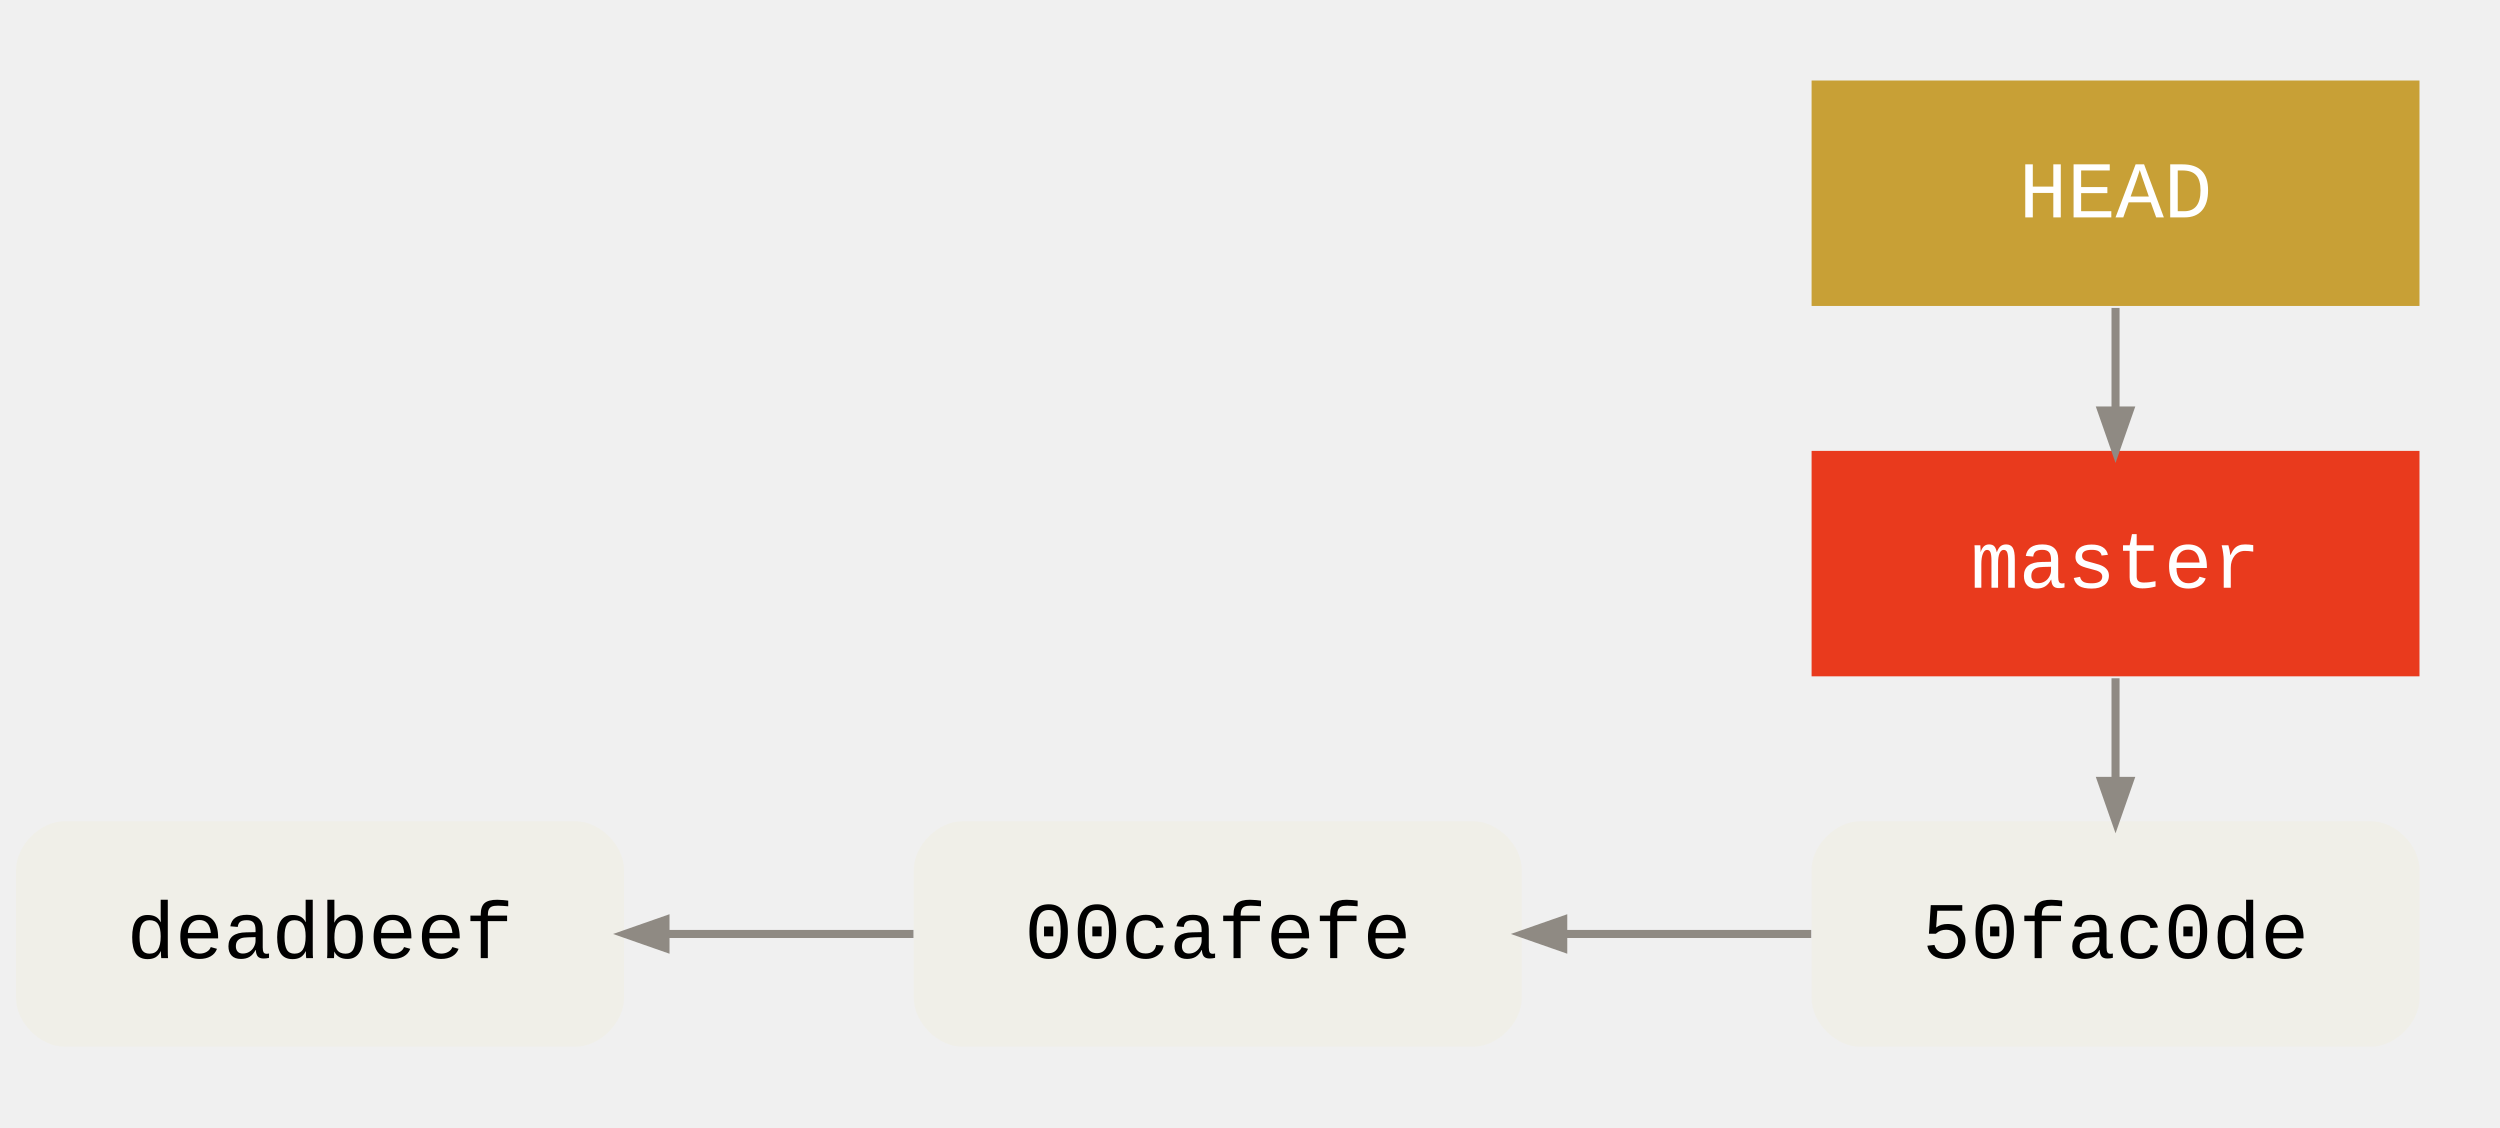
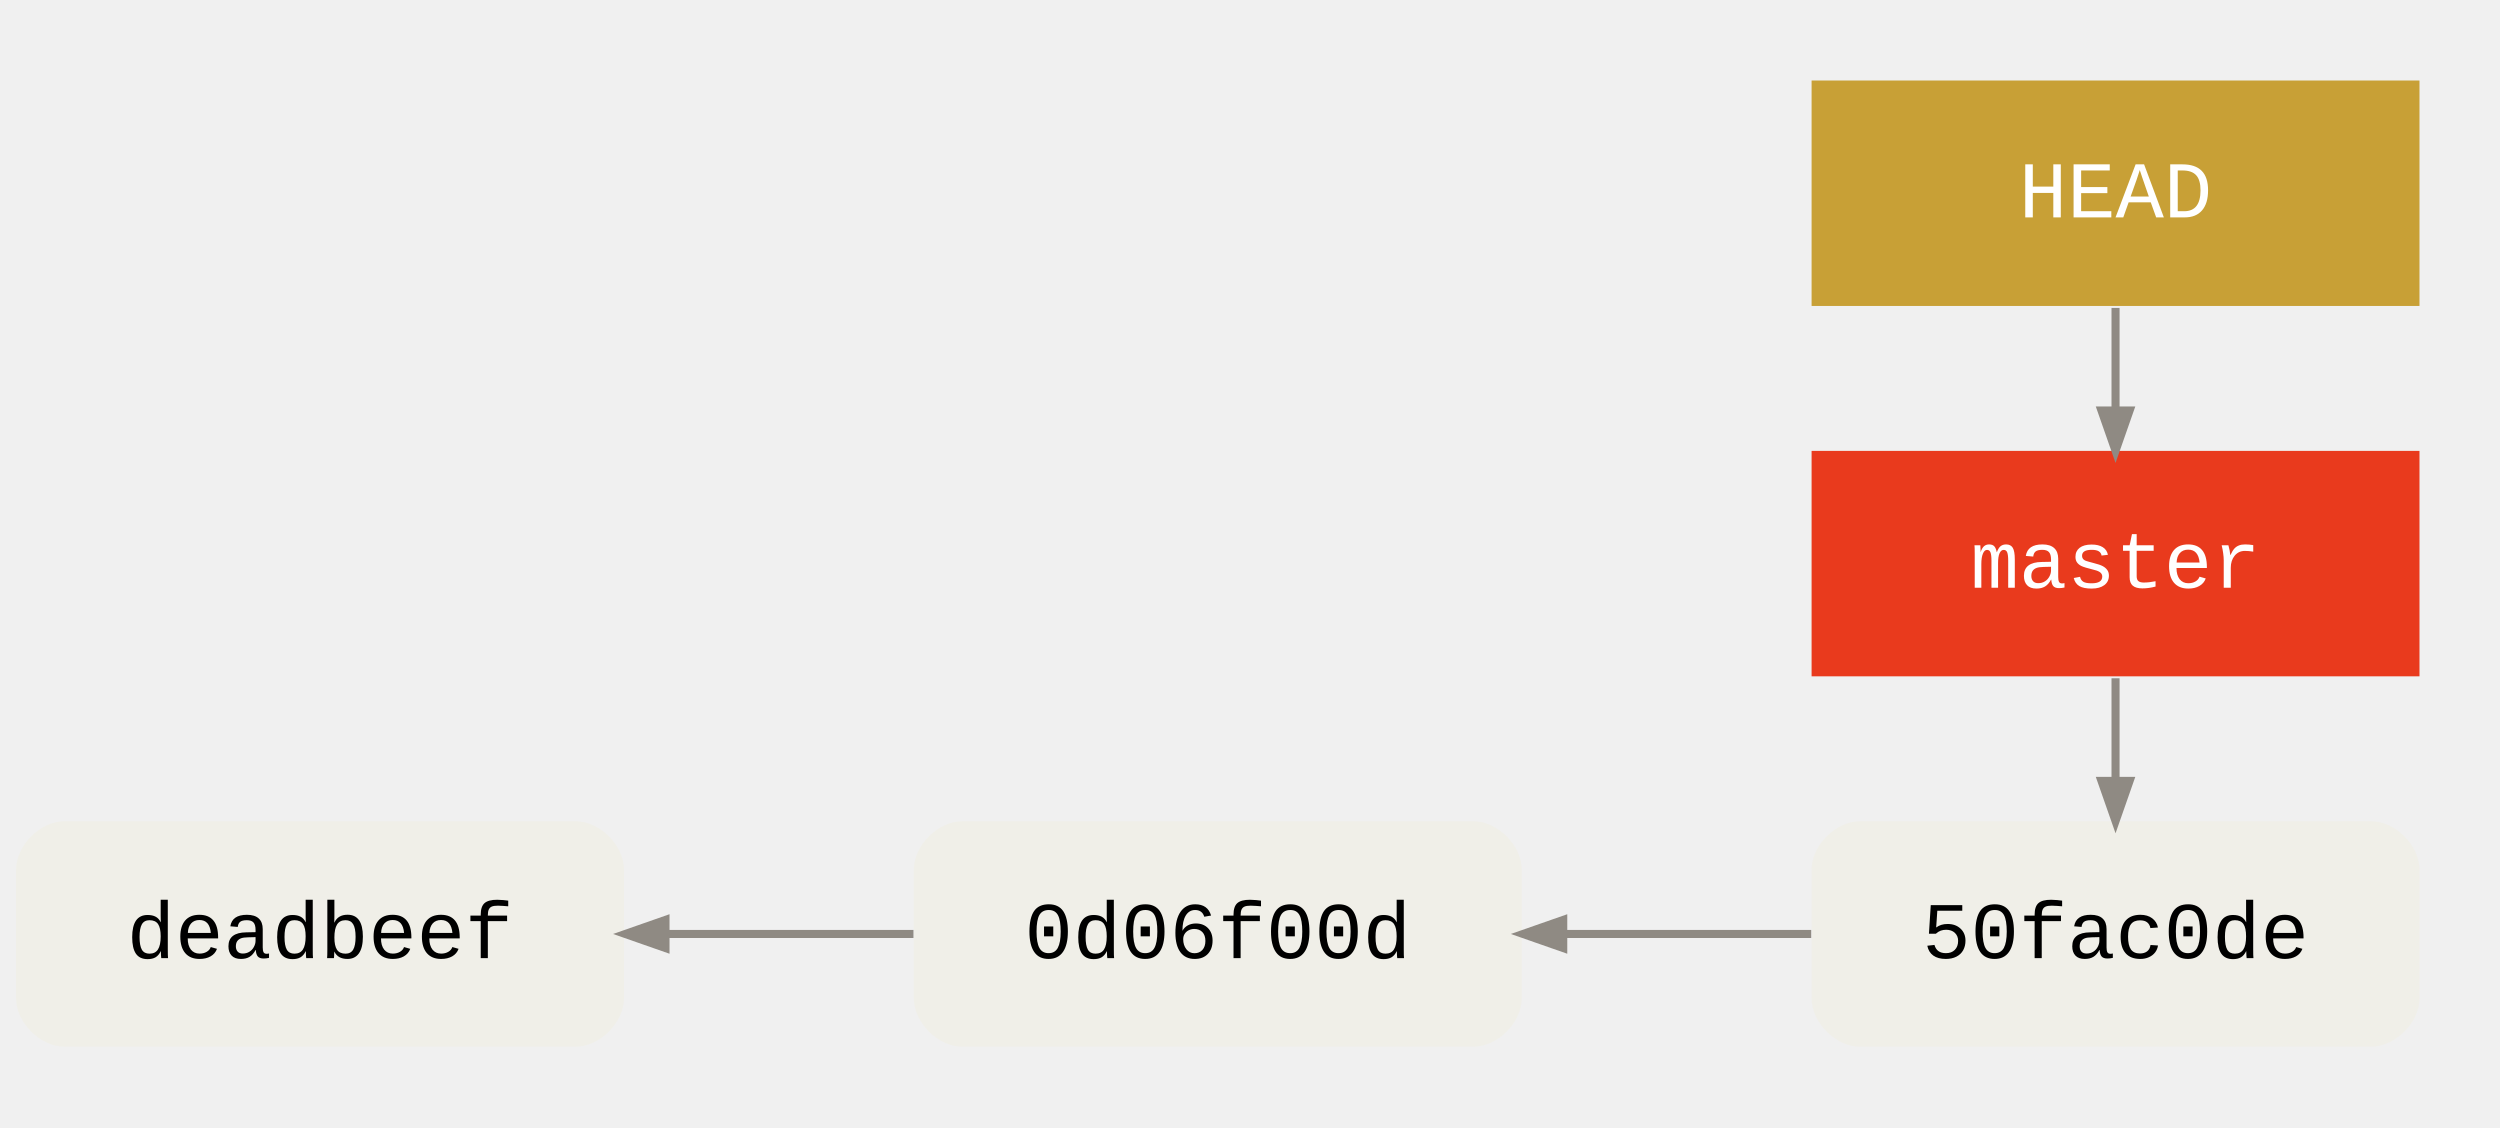
<svg xmlns="http://www.w3.org/2000/svg" width="621pt" height="280pt" viewBox="0.00 0.00 621.00 280.00">
  <g id="graph0" class="graph" transform="scale(1 1) rotate(0) translate(4 276)">
    <g id="clust1" class="cluster">
</g>
    <g id="node1" class="node">
      <path fill="#f0efe8" stroke="#000000" stroke-width="0" d="M139,-72C139,-72 12,-72 12,-72 6,-72 0,-66 0,-60 0,-60 0,-28 0,-28 0,-22 6,-16 12,-16 12,-16 139,-16 139,-16 145,-16 151,-22 151,-28 151,-28 151,-60 151,-60 151,-66 145,-72 139,-72" />
      <text text-anchor="middle" x="75.5" y="-38" font-family="Menlo, Monaco, Consolas, Lucida Console, Courier New, monospace" font-size="20.00" fill="#000000">deadbeef</text>
    </g>
    <g id="node2" class="node">
      <path fill="#f0efe8" stroke="#000000" stroke-width="0" d="M362,-72C362,-72 235,-72 235,-72 229,-72 223,-66 223,-60 223,-60 223,-28 223,-28 223,-22 229,-16 235,-16 235,-16 362,-16 362,-16 368,-16 374,-22 374,-28 374,-28 374,-60 374,-60 374,-66 368,-72 362,-72" />
-       <text text-anchor="middle" x="298.5" y="-38" font-family="Menlo, Monaco, Consolas, Lucida Console, Courier New, monospace" font-size="20.00" fill="#000000">00cafefe</text>
+       <text text-anchor="middle" x="298.5" y="-38" font-family="Menlo, Monaco, Consolas, Lucida Console, Courier New, monospace" font-size="20.00" fill="#000000">0d06f00d</text>
    </g>
    <g id="edge1" class="edge">
      <path fill="none" stroke="#8f8a83" stroke-width="2" d="M161.457,-44C181.708,-44 203.146,-44 222.901,-44" />
      <polygon fill="#8f8a83" stroke="#8f8a83" stroke-width="2" points="161.309,-40.5 151.309,-44 161.309,-47.5 161.309,-40.5" />
    </g>
    <g id="node3" class="node">
      <path fill="#f0efe8" stroke="#000000" stroke-width="0" d="M585,-72C585,-72 458,-72 458,-72 452,-72 446,-66 446,-60 446,-60 446,-28 446,-28 446,-22 452,-16 458,-16 458,-16 585,-16 585,-16 591,-16 597,-22 597,-28 597,-28 597,-60 597,-60 597,-66 591,-72 585,-72" />
      <text text-anchor="middle" x="521.5" y="-38" font-family="Menlo, Monaco, Consolas, Lucida Console, Courier New, monospace" font-size="20.00" fill="#000000">50fac0de</text>
    </g>
    <g id="edge2" class="edge">
      <path fill="none" stroke="#8f8a83" stroke-width="2" d="M384.457,-44C404.707,-44 426.146,-44 445.901,-44" />
      <polygon fill="#8f8a83" stroke="#8f8a83" stroke-width="2" points="384.309,-40.5 374.309,-44 384.309,-47.5 384.309,-40.5" />
    </g>
    <g id="node5" class="node">
      <polygon fill="#e93a1d" stroke="#000000" stroke-width="0" points="597,-164 446,-164 446,-108 597,-108 597,-164" />
      <text text-anchor="middle" x="521.5" y="-130" font-family="Menlo, Monaco, Consolas, Lucida Console, Courier New, monospace" font-size="20.00" fill="#ffffff">master</text>
    </g>
    <g id="edge3" class="edge">
      <path fill="none" stroke="#8f8a83" stroke-width="2" d="M521.5,-82.288C521.5,-90.697 521.5,-99.105 521.5,-107.514" />
      <polygon fill="#8f8a83" stroke="#8f8a83" stroke-width="2" points="525,-82.031 521.5,-72.031 518,-82.031 525,-82.031" />
    </g>
    <g id="node4" class="node">
      <polygon fill="#c8a036" stroke="#000000" stroke-width="0" points="597,-256 446,-256 446,-200 597,-200 597,-256" />
      <text text-anchor="middle" x="521.5" y="-222" font-family="Menlo, Monaco, Consolas, Lucida Console, Courier New, monospace" font-size="20.00" fill="#ffffff">HEAD</text>
    </g>
    <g id="edge4" class="edge">
      <path fill="none" stroke="#8f8a83" stroke-width="2" d="M521.5,-174.288C521.5,-182.697 521.5,-191.105 521.5,-199.514" />
      <polygon fill="#8f8a83" stroke="#8f8a83" stroke-width="2" points="525,-174.031 521.5,-164.031 518,-174.031 525,-174.031" />
    </g>
  </g>
</svg>
